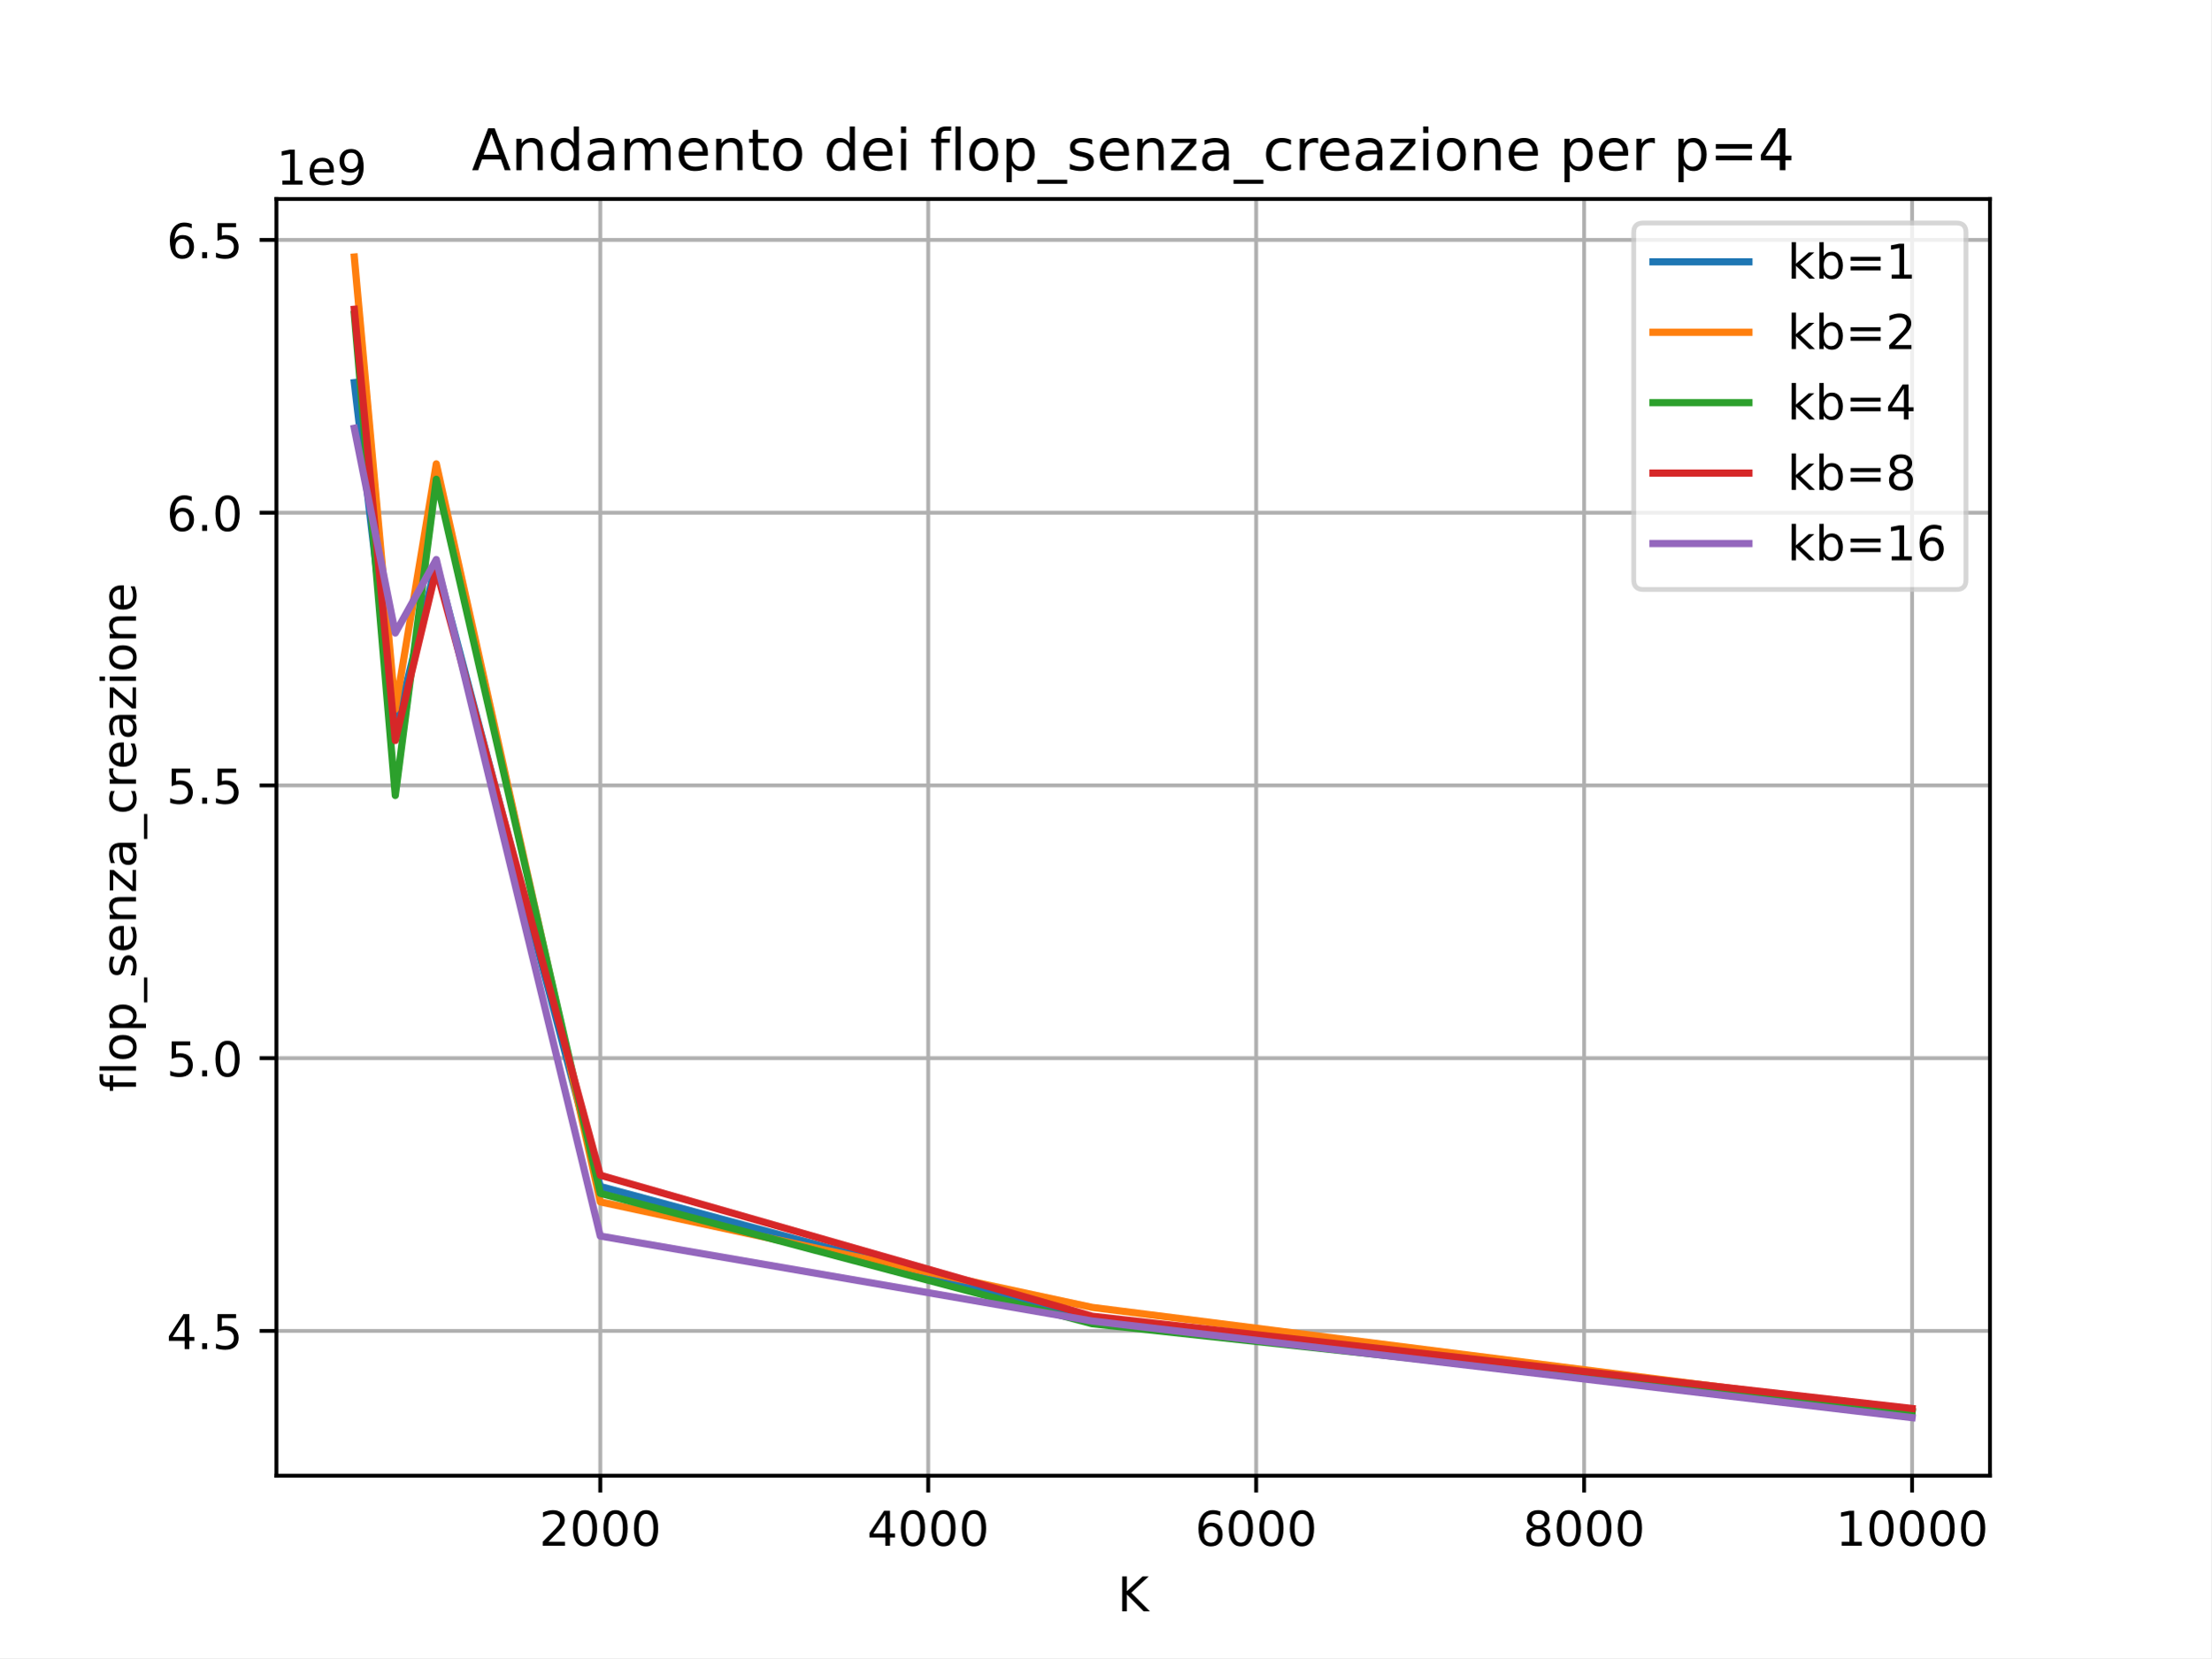
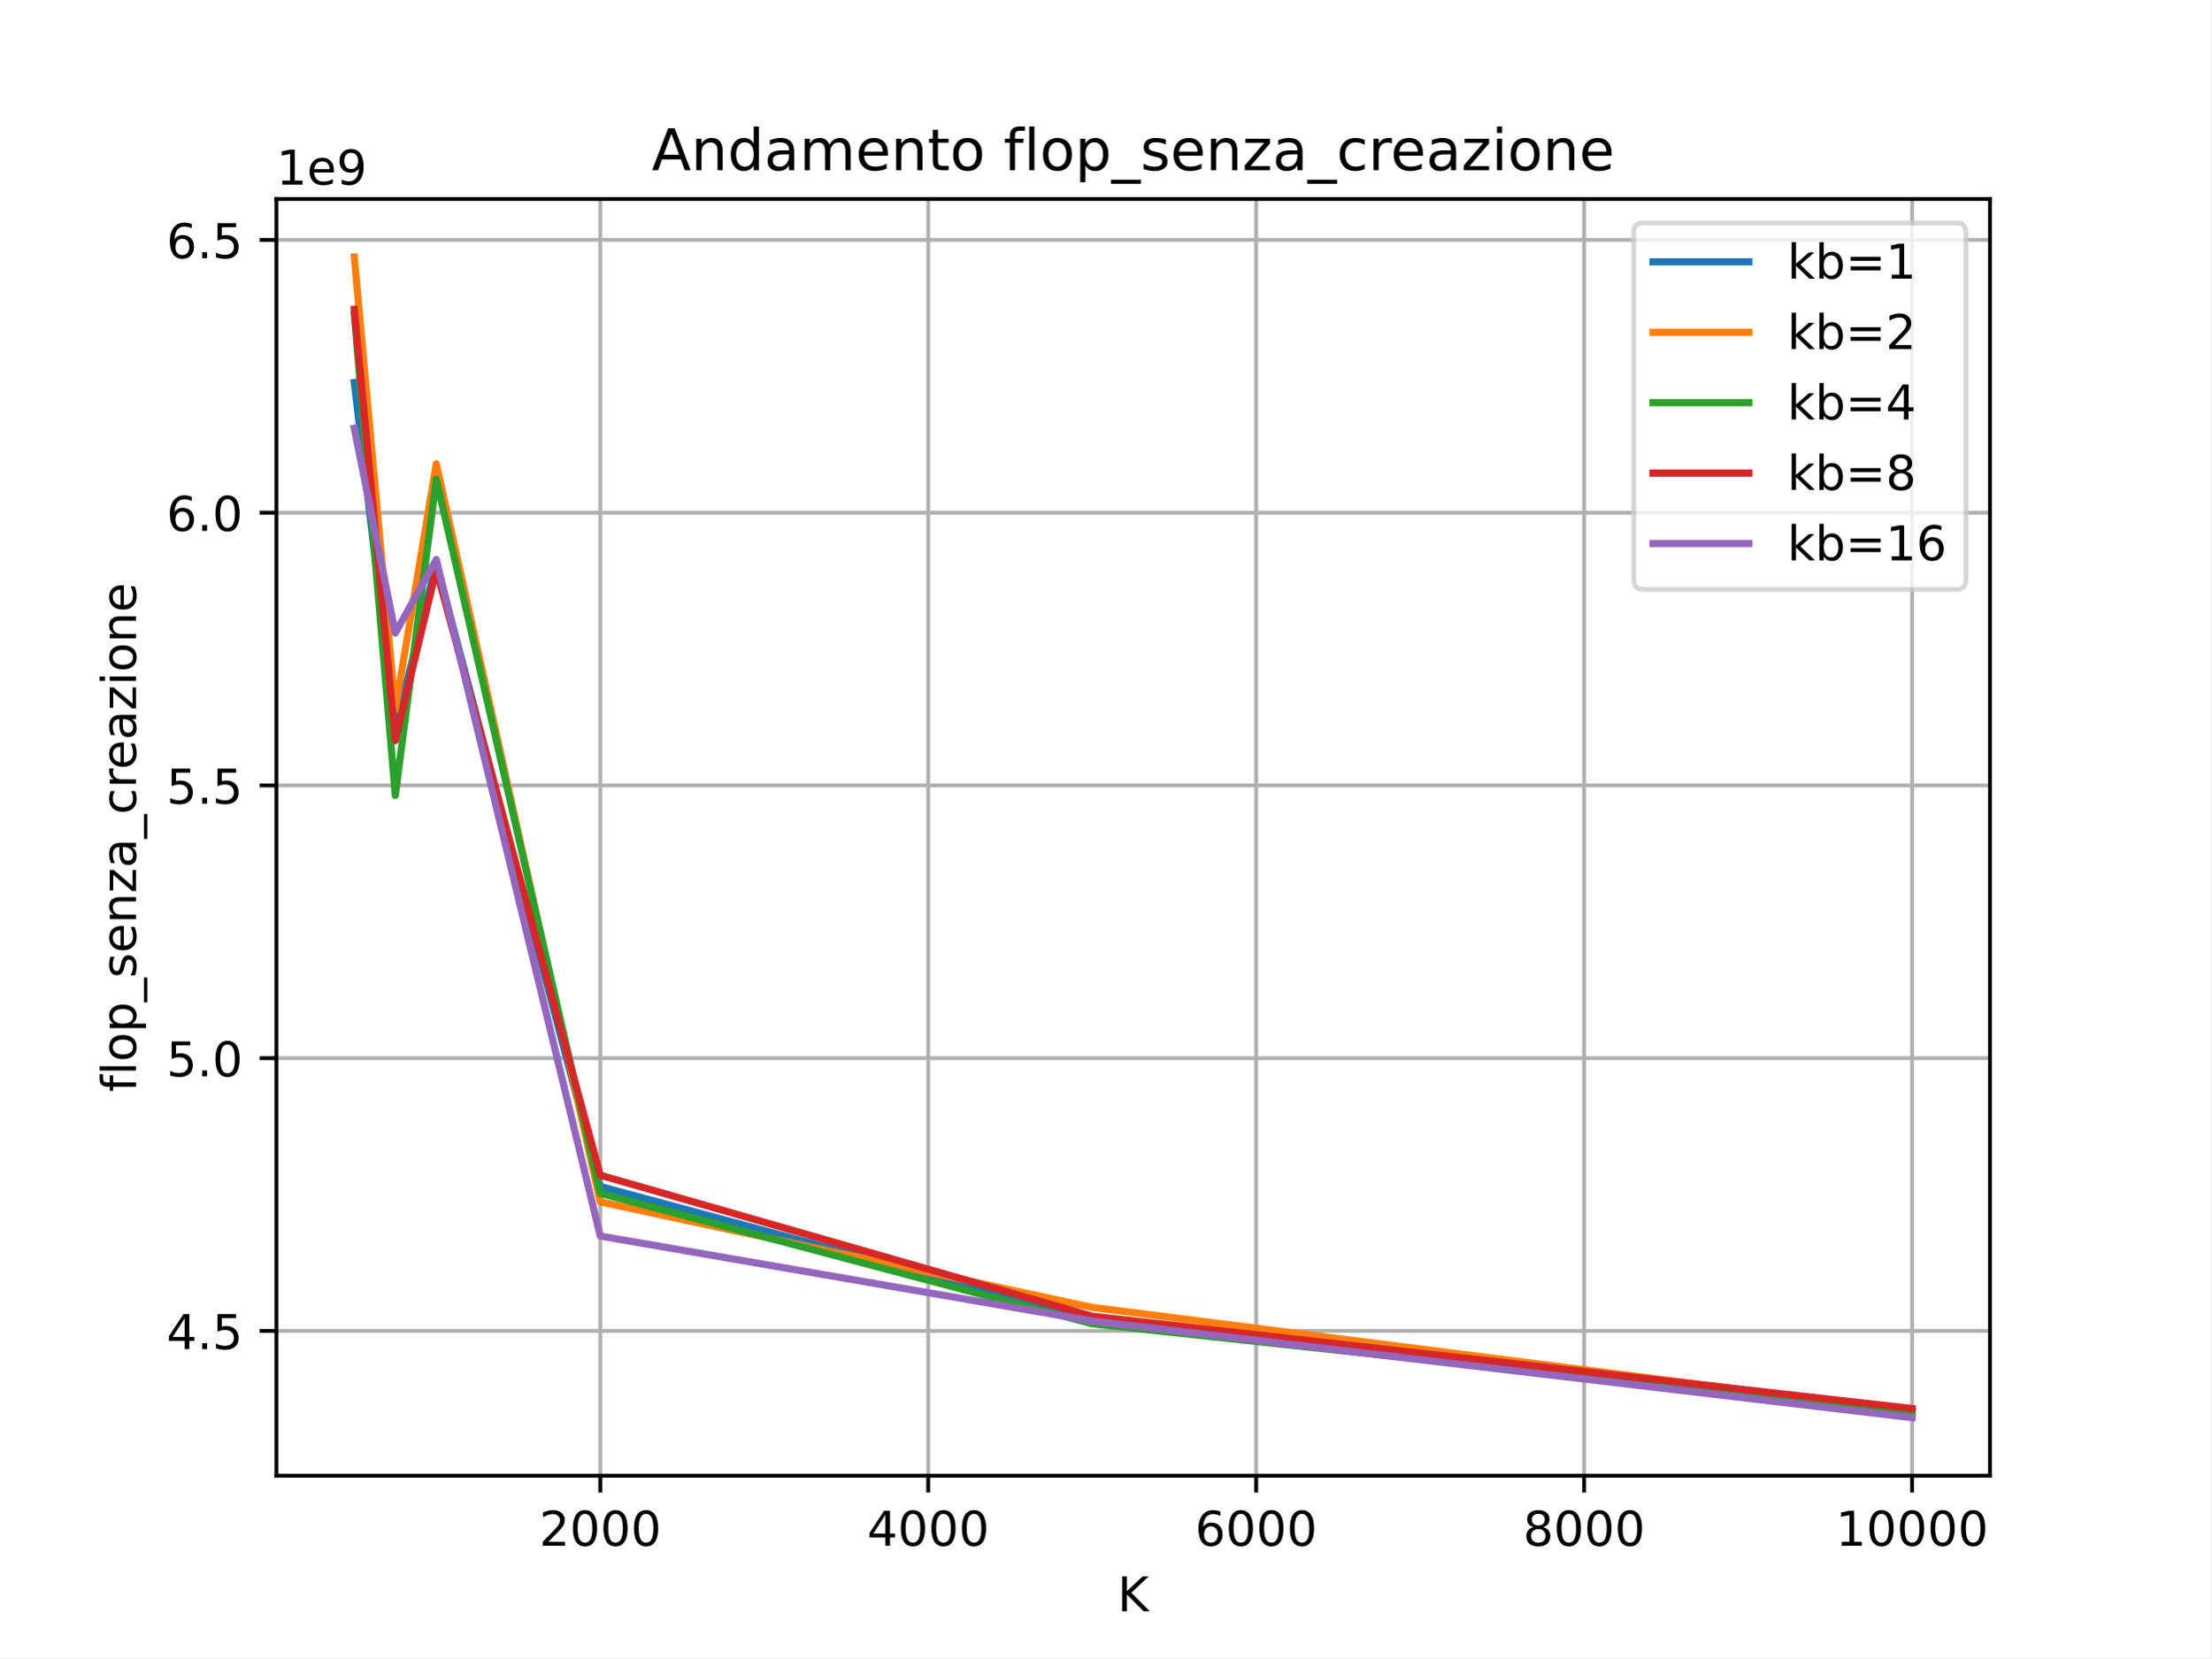
<svg xmlns="http://www.w3.org/2000/svg" xmlns:xlink="http://www.w3.org/1999/xlink" width="460.8pt" height="345.6pt" viewBox="0 0 460.8 345.6" version="1.1">
  <defs>
    <style type="text/css">*{stroke-linejoin: round; stroke-linecap: butt}</style>
  </defs>
  <g id="figure_1">
    <g id="patch_1">
      <path d="M 0 345.6  L 460.8 345.6  L 460.8 0  L 0 0  z " style="fill: #ffffff" />
    </g>
    <g id="axes_1">
      <g id="patch_2">
        <path d="M 57.6 307.584  L 414.72 307.584  L 414.72 41.472  L 57.6 41.472  z " style="fill: #ffffff" />
      </g>
      <g id="matplotlib.axis_1">
        <g id="xtick_1">
          <g id="line2d_1">
-             <path d="M 125.094 307.584  L 125.094 41.472  " clip-path="url(#p1a2423711f)" style="fill: none; stroke: #b0b0b0; stroke-width: 0.8; stroke-linecap: square" />
+             <path d="M 125.094 307.584  L 125.094 41.472  " clip-path="url(#pda497aecae)" style="fill: none; stroke: #b0b0b0; stroke-width: 0.8; stroke-linecap: square" />
          </g>
          <g id="line2d_2">
            <defs>
-               <path id="mfb0d818ae1" d="M 0 0  L 0 3.5  " style="stroke: #000000; stroke-width: 0.8" />
-             </defs>
-             <g>
-               <use xlink:href="#mfb0d818ae1" x="125.094" y="307.584" style="stroke: #000000; stroke-width: 0.8" />
+               <path id="mdc5e387ee4" d="M 0 0  L 0 3.5  " style="stroke: #000000; stroke-width: 0.8" />
+             </defs>
+             <g>
+               <use xlink:href="#mdc5e387ee4" x="125.094" y="307.584" style="stroke: #000000; stroke-width: 0.8" />
            </g>
          </g>
          <g id="text_1">
            <g transform="translate(112.369 322.1824) scale(0.1 -0.1)">
              <defs>
                <path id="DejaVuSans-32" d="M 1228 531  L 3431 531  L 3431 0  L 469 0  L 469 531  Q 828 903 1448 1529  Q 2069 2156 2228 2338  Q 2531 2678 2651 2914  Q 2772 3150 2772 3378  Q 2772 3750 2511 3984  Q 2250 4219 1831 4219  Q 1534 4219 1204 4116  Q 875 4013 500 3803  L 500 4441  Q 881 4594 1212 4672  Q 1544 4750 1819 4750  Q 2544 4750 2975 4387  Q 3406 4025 3406 3419  Q 3406 3131 3298 2873  Q 3191 2616 2906 2266  Q 2828 2175 2409 1742  Q 1991 1309 1228 531  z " transform="scale(0.015625)" />
                <path id="DejaVuSans-30" d="M 2034 4250  Q 1547 4250 1301 3770  Q 1056 3291 1056 2328  Q 1056 1369 1301 889  Q 1547 409 2034 409  Q 2525 409 2770 889  Q 3016 1369 3016 2328  Q 3016 3291 2770 3770  Q 2525 4250 2034 4250  z M 2034 4750  Q 2819 4750 3233 4129  Q 3647 3509 3647 2328  Q 3647 1150 3233 529  Q 2819 -91 2034 -91  Q 1250 -91 836 529  Q 422 1150 422 2328  Q 422 3509 836 4129  Q 1250 4750 2034 4750  z " transform="scale(0.015625)" />
              </defs>
              <use xlink:href="#DejaVuSans-32" />
              <use xlink:href="#DejaVuSans-30" x="63.623" />
              <use xlink:href="#DejaVuSans-30" x="127.246" />
              <use xlink:href="#DejaVuSans-30" x="190.869" />
            </g>
          </g>
        </g>
        <g id="xtick_2">
          <g id="line2d_3">
-             <path d="M 193.442 307.584  L 193.442 41.472  " clip-path="url(#p1a2423711f)" style="fill: none; stroke: #b0b0b0; stroke-width: 0.8; stroke-linecap: square" />
+             <path d="M 193.442 307.584  L 193.442 41.472  " clip-path="url(#pda497aecae)" style="fill: none; stroke: #b0b0b0; stroke-width: 0.8; stroke-linecap: square" />
          </g>
          <g id="line2d_4">
            <g>
-               <use xlink:href="#mfb0d818ae1" x="193.442" y="307.584" style="stroke: #000000; stroke-width: 0.8" />
+               <use xlink:href="#mdc5e387ee4" x="193.442" y="307.584" style="stroke: #000000; stroke-width: 0.8" />
            </g>
          </g>
          <g id="text_2">
            <g transform="translate(180.7173 322.1824) scale(0.1 -0.1)">
              <defs>
                <path id="DejaVuSans-34" d="M 2419 4116  L 825 1625  L 2419 1625  L 2419 4116  z M 2253 4666  L 3047 4666  L 3047 1625  L 3713 1625  L 3713 1100  L 3047 1100  L 3047 0  L 2419 0  L 2419 1100  L 313 1100  L 313 1709  L 2253 4666  z " transform="scale(0.015625)" />
              </defs>
              <use xlink:href="#DejaVuSans-34" />
              <use xlink:href="#DejaVuSans-30" x="63.623" />
              <use xlink:href="#DejaVuSans-30" x="127.246" />
              <use xlink:href="#DejaVuSans-30" x="190.869" />
            </g>
          </g>
        </g>
        <g id="xtick_3">
          <g id="line2d_5">
-             <path d="M 261.791 307.584  L 261.791 41.472  " clip-path="url(#p1a2423711f)" style="fill: none; stroke: #b0b0b0; stroke-width: 0.8; stroke-linecap: square" />
+             <path d="M 261.791 307.584  L 261.791 41.472  " clip-path="url(#pda497aecae)" style="fill: none; stroke: #b0b0b0; stroke-width: 0.8; stroke-linecap: square" />
          </g>
          <g id="line2d_6">
            <g>
-               <use xlink:href="#mfb0d818ae1" x="261.791" y="307.584" style="stroke: #000000; stroke-width: 0.8" />
+               <use xlink:href="#mdc5e387ee4" x="261.791" y="307.584" style="stroke: #000000; stroke-width: 0.8" />
            </g>
          </g>
          <g id="text_3">
            <g transform="translate(249.0656 322.1824) scale(0.1 -0.1)">
              <defs>
                <path id="DejaVuSans-36" d="M 2113 2584  Q 1688 2584 1439 2293  Q 1191 2003 1191 1497  Q 1191 994 1439 701  Q 1688 409 2113 409  Q 2538 409 2786 701  Q 3034 994 3034 1497  Q 3034 2003 2786 2293  Q 2538 2584 2113 2584  z M 3366 4563  L 3366 3988  Q 3128 4100 2886 4159  Q 2644 4219 2406 4219  Q 1781 4219 1451 3797  Q 1122 3375 1075 2522  Q 1259 2794 1537 2939  Q 1816 3084 2150 3084  Q 2853 3084 3261 2657  Q 3669 2231 3669 1497  Q 3669 778 3244 343  Q 2819 -91 2113 -91  Q 1303 -91 875 529  Q 447 1150 447 2328  Q 447 3434 972 4092  Q 1497 4750 2381 4750  Q 2619 4750 2861 4703  Q 3103 4656 3366 4563  z " transform="scale(0.015625)" />
              </defs>
              <use xlink:href="#DejaVuSans-36" />
              <use xlink:href="#DejaVuSans-30" x="63.623" />
              <use xlink:href="#DejaVuSans-30" x="127.246" />
              <use xlink:href="#DejaVuSans-30" x="190.869" />
            </g>
          </g>
        </g>
        <g id="xtick_4">
          <g id="line2d_7">
-             <path d="M 330.139 307.584  L 330.139 41.472  " clip-path="url(#p1a2423711f)" style="fill: none; stroke: #b0b0b0; stroke-width: 0.8; stroke-linecap: square" />
+             <path d="M 330.139 307.584  L 330.139 41.472  " clip-path="url(#pda497aecae)" style="fill: none; stroke: #b0b0b0; stroke-width: 0.8; stroke-linecap: square" />
          </g>
          <g id="line2d_8">
            <g>
-               <use xlink:href="#mfb0d818ae1" x="330.139" y="307.584" style="stroke: #000000; stroke-width: 0.8" />
+               <use xlink:href="#mdc5e387ee4" x="330.139" y="307.584" style="stroke: #000000; stroke-width: 0.8" />
            </g>
          </g>
          <g id="text_4">
            <g transform="translate(317.4139 322.1824) scale(0.1 -0.1)">
              <defs>
                <path id="DejaVuSans-38" d="M 2034 2216  Q 1584 2216 1326 1975  Q 1069 1734 1069 1313  Q 1069 891 1326 650  Q 1584 409 2034 409  Q 2484 409 2743 651  Q 3003 894 3003 1313  Q 3003 1734 2745 1975  Q 2488 2216 2034 2216  z M 1403 2484  Q 997 2584 770 2862  Q 544 3141 544 3541  Q 544 4100 942 4425  Q 1341 4750 2034 4750  Q 2731 4750 3128 4425  Q 3525 4100 3525 3541  Q 3525 3141 3298 2862  Q 3072 2584 2669 2484  Q 3125 2378 3379 2068  Q 3634 1759 3634 1313  Q 3634 634 3220 271  Q 2806 -91 2034 -91  Q 1263 -91 848 271  Q 434 634 434 1313  Q 434 1759 690 2068  Q 947 2378 1403 2484  z M 1172 3481  Q 1172 3119 1398 2916  Q 1625 2713 2034 2713  Q 2441 2713 2670 2916  Q 2900 3119 2900 3481  Q 2900 3844 2670 4047  Q 2441 4250 2034 4250  Q 1625 4250 1398 4047  Q 1172 3844 1172 3481  z " transform="scale(0.015625)" />
              </defs>
              <use xlink:href="#DejaVuSans-38" />
              <use xlink:href="#DejaVuSans-30" x="63.623" />
              <use xlink:href="#DejaVuSans-30" x="127.246" />
              <use xlink:href="#DejaVuSans-30" x="190.869" />
            </g>
          </g>
        </g>
        <g id="xtick_5">
          <g id="line2d_9">
-             <path d="M 398.487 307.584  L 398.487 41.472  " clip-path="url(#p1a2423711f)" style="fill: none; stroke: #b0b0b0; stroke-width: 0.8; stroke-linecap: square" />
+             <path d="M 398.487 307.584  L 398.487 41.472  " clip-path="url(#pda497aecae)" style="fill: none; stroke: #b0b0b0; stroke-width: 0.8; stroke-linecap: square" />
          </g>
          <g id="line2d_10">
            <g>
-               <use xlink:href="#mfb0d818ae1" x="398.487" y="307.584" style="stroke: #000000; stroke-width: 0.8" />
+               <use xlink:href="#mdc5e387ee4" x="398.487" y="307.584" style="stroke: #000000; stroke-width: 0.8" />
            </g>
          </g>
          <g id="text_5">
            <g transform="translate(382.581 322.1824) scale(0.1 -0.1)">
              <defs>
                <path id="DejaVuSans-31" d="M 794 531  L 1825 531  L 1825 4091  L 703 3866  L 703 4441  L 1819 4666  L 2450 4666  L 2450 531  L 3481 531  L 3481 0  L 794 0  L 794 531  z " transform="scale(0.015625)" />
              </defs>
              <use xlink:href="#DejaVuSans-31" />
              <use xlink:href="#DejaVuSans-30" x="63.623" />
              <use xlink:href="#DejaVuSans-30" x="127.246" />
              <use xlink:href="#DejaVuSans-30" x="190.869" />
              <use xlink:href="#DejaVuSans-30" x="254.492" />
            </g>
          </g>
        </g>
        <g id="text_6">
          <g transform="translate(232.8811 335.8606) scale(0.1 -0.1)">
            <defs>
              <path id="DejaVuSans-4b" d="M 628 4666  L 1259 4666  L 1259 2694  L 3353 4666  L 4166 4666  L 1850 2491  L 4331 0  L 3500 0  L 1259 2247  L 1259 0  L 628 0  L 628 4666  z " transform="scale(0.015625)" />
            </defs>
            <use xlink:href="#DejaVuSans-4b" />
          </g>
        </g>
      </g>
      <g id="matplotlib.axis_2">
        <g id="ytick_1">
          <g id="line2d_11">
-             <path d="M 57.6 277.404  L 414.72 277.404  " clip-path="url(#p1a2423711f)" style="fill: none; stroke: #b0b0b0; stroke-width: 0.8; stroke-linecap: square" />
+             <path d="M 57.6 277.404  L 414.72 277.404  " clip-path="url(#pda497aecae)" style="fill: none; stroke: #b0b0b0; stroke-width: 0.8; stroke-linecap: square" />
          </g>
          <g id="line2d_12">
            <defs>
-               <path id="md69e9b5800" d="M 0 0  L -3.5 0  " style="stroke: #000000; stroke-width: 0.8" />
-             </defs>
-             <g>
-               <use xlink:href="#md69e9b5800" x="57.6" y="277.404" style="stroke: #000000; stroke-width: 0.8" />
+               <path id="m63302c82a0" d="M 0 0  L -3.5 0  " style="stroke: #000000; stroke-width: 0.8" />
+             </defs>
+             <g>
+               <use xlink:href="#m63302c82a0" x="57.6" y="277.404" style="stroke: #000000; stroke-width: 0.8" />
            </g>
          </g>
          <g id="text_7">
            <g transform="translate(34.69687 281.2031) scale(0.1 -0.1)">
              <defs>
                <path id="DejaVuSans-2e" d="M 684 794  L 1344 794  L 1344 0  L 684 0  L 684 794  z " transform="scale(0.015625)" />
                <path id="DejaVuSans-35" d="M 691 4666  L 3169 4666  L 3169 4134  L 1269 4134  L 1269 2991  Q 1406 3038 1543 3061  Q 1681 3084 1819 3084  Q 2600 3084 3056 2656  Q 3513 2228 3513 1497  Q 3513 744 3044 326  Q 2575 -91 1722 -91  Q 1428 -91 1123 -41  Q 819 9 494 109  L 494 744  Q 775 591 1075 516  Q 1375 441 1709 441  Q 2250 441 2565 725  Q 2881 1009 2881 1497  Q 2881 1984 2565 2268  Q 2250 2553 1709 2553  Q 1456 2553 1204 2497  Q 953 2441 691 2322  L 691 4666  z " transform="scale(0.015625)" />
              </defs>
              <use xlink:href="#DejaVuSans-34" />
              <use xlink:href="#DejaVuSans-2e" x="63.623" />
              <use xlink:href="#DejaVuSans-35" x="95.41" />
            </g>
          </g>
        </g>
        <g id="ytick_2">
          <g id="line2d_13">
-             <path d="M 57.6 220.554  L 414.72 220.554  " clip-path="url(#p1a2423711f)" style="fill: none; stroke: #b0b0b0; stroke-width: 0.8; stroke-linecap: square" />
+             <path d="M 57.6 220.554  L 414.72 220.554  " clip-path="url(#pda497aecae)" style="fill: none; stroke: #b0b0b0; stroke-width: 0.8; stroke-linecap: square" />
          </g>
          <g id="line2d_14">
            <g>
-               <use xlink:href="#md69e9b5800" x="57.6" y="220.554" style="stroke: #000000; stroke-width: 0.8" />
+               <use xlink:href="#m63302c82a0" x="57.6" y="220.554" style="stroke: #000000; stroke-width: 0.8" />
            </g>
          </g>
          <g id="text_8">
            <g transform="translate(34.69687 224.3537) scale(0.1 -0.1)">
              <use xlink:href="#DejaVuSans-35" />
              <use xlink:href="#DejaVuSans-2e" x="63.623" />
              <use xlink:href="#DejaVuSans-30" x="95.41" />
            </g>
          </g>
        </g>
        <g id="ytick_3">
          <g id="line2d_15">
-             <path d="M 57.6 163.705  L 414.72 163.705  " clip-path="url(#p1a2423711f)" style="fill: none; stroke: #b0b0b0; stroke-width: 0.8; stroke-linecap: square" />
+             <path d="M 57.6 163.705  L 414.72 163.705  " clip-path="url(#pda497aecae)" style="fill: none; stroke: #b0b0b0; stroke-width: 0.8; stroke-linecap: square" />
          </g>
          <g id="line2d_16">
            <g>
-               <use xlink:href="#md69e9b5800" x="57.6" y="163.705" style="stroke: #000000; stroke-width: 0.8" />
+               <use xlink:href="#m63302c82a0" x="57.6" y="163.705" style="stroke: #000000; stroke-width: 0.8" />
            </g>
          </g>
          <g id="text_9">
            <g transform="translate(34.69687 167.5043) scale(0.1 -0.1)">
              <use xlink:href="#DejaVuSans-35" />
              <use xlink:href="#DejaVuSans-2e" x="63.623" />
              <use xlink:href="#DejaVuSans-35" x="95.41" />
            </g>
          </g>
        </g>
        <g id="ytick_4">
          <g id="line2d_17">
-             <path d="M 57.6 106.856  L 414.72 106.856  " clip-path="url(#p1a2423711f)" style="fill: none; stroke: #b0b0b0; stroke-width: 0.8; stroke-linecap: square" />
+             <path d="M 57.6 106.856  L 414.72 106.856  " clip-path="url(#pda497aecae)" style="fill: none; stroke: #b0b0b0; stroke-width: 0.8; stroke-linecap: square" />
          </g>
          <g id="line2d_18">
            <g>
-               <use xlink:href="#md69e9b5800" x="57.6" y="106.856" style="stroke: #000000; stroke-width: 0.8" />
+               <use xlink:href="#m63302c82a0" x="57.6" y="106.856" style="stroke: #000000; stroke-width: 0.8" />
            </g>
          </g>
          <g id="text_10">
            <g transform="translate(34.69687 110.6548) scale(0.1 -0.1)">
              <use xlink:href="#DejaVuSans-36" />
              <use xlink:href="#DejaVuSans-2e" x="63.623" />
              <use xlink:href="#DejaVuSans-30" x="95.41" />
            </g>
          </g>
        </g>
        <g id="ytick_5">
          <g id="line2d_19">
-             <path d="M 57.6 50.006  L 414.72 50.006  " clip-path="url(#p1a2423711f)" style="fill: none; stroke: #b0b0b0; stroke-width: 0.8; stroke-linecap: square" />
+             <path d="M 57.6 50.006  L 414.72 50.006  " clip-path="url(#pda497aecae)" style="fill: none; stroke: #b0b0b0; stroke-width: 0.8; stroke-linecap: square" />
          </g>
          <g id="line2d_20">
            <g>
-               <use xlink:href="#md69e9b5800" x="57.6" y="50.006" style="stroke: #000000; stroke-width: 0.8" />
+               <use xlink:href="#m63302c82a0" x="57.6" y="50.006" style="stroke: #000000; stroke-width: 0.8" />
            </g>
          </g>
          <g id="text_11">
            <g transform="translate(34.69687 53.80543) scale(0.1 -0.1)">
              <use xlink:href="#DejaVuSans-36" />
              <use xlink:href="#DejaVuSans-2e" x="63.623" />
              <use xlink:href="#DejaVuSans-35" x="95.41" />
            </g>
          </g>
        </g>
        <g id="text_12">
          <g transform="translate(28.33906 227.5999) rotate(-90) scale(0.1 -0.1)">
            <defs>
              <path id="DejaVuSans-66" d="M 2375 4863  L 2375 4384  L 1825 4384  Q 1516 4384 1395 4259  Q 1275 4134 1275 3809  L 1275 3500  L 2222 3500  L 2222 3053  L 1275 3053  L 1275 0  L 697 0  L 697 3053  L 147 3053  L 147 3500  L 697 3500  L 697 3744  Q 697 4328 969 4595  Q 1241 4863 1831 4863  L 2375 4863  z " transform="scale(0.015625)" />
              <path id="DejaVuSans-6c" d="M 603 4863  L 1178 4863  L 1178 0  L 603 0  L 603 4863  z " transform="scale(0.015625)" />
              <path id="DejaVuSans-6f" d="M 1959 3097  Q 1497 3097 1228 2736  Q 959 2375 959 1747  Q 959 1119 1226 758  Q 1494 397 1959 397  Q 2419 397 2687 759  Q 2956 1122 2956 1747  Q 2956 2369 2687 2733  Q 2419 3097 1959 3097  z M 1959 3584  Q 2709 3584 3137 3096  Q 3566 2609 3566 1747  Q 3566 888 3137 398  Q 2709 -91 1959 -91  Q 1206 -91 779 398  Q 353 888 353 1747  Q 353 2609 779 3096  Q 1206 3584 1959 3584  z " transform="scale(0.015625)" />
              <path id="DejaVuSans-70" d="M 1159 525  L 1159 -1331  L 581 -1331  L 581 3500  L 1159 3500  L 1159 2969  Q 1341 3281 1617 3432  Q 1894 3584 2278 3584  Q 2916 3584 3314 3078  Q 3713 2572 3713 1747  Q 3713 922 3314 415  Q 2916 -91 2278 -91  Q 1894 -91 1617 61  Q 1341 213 1159 525  z M 3116 1747  Q 3116 2381 2855 2742  Q 2594 3103 2138 3103  Q 1681 3103 1420 2742  Q 1159 2381 1159 1747  Q 1159 1113 1420 752  Q 1681 391 2138 391  Q 2594 391 2855 752  Q 3116 1113 3116 1747  z " transform="scale(0.015625)" />
              <path id="DejaVuSans-5f" d="M 3263 -1063  L 3263 -1509  L -63 -1509  L -63 -1063  L 3263 -1063  z " transform="scale(0.015625)" />
              <path id="DejaVuSans-73" d="M 2834 3397  L 2834 2853  Q 2591 2978 2328 3040  Q 2066 3103 1784 3103  Q 1356 3103 1142 2972  Q 928 2841 928 2578  Q 928 2378 1081 2264  Q 1234 2150 1697 2047  L 1894 2003  Q 2506 1872 2764 1633  Q 3022 1394 3022 966  Q 3022 478 2636 193  Q 2250 -91 1575 -91  Q 1294 -91 989 -36  Q 684 19 347 128  L 347 722  Q 666 556 975 473  Q 1284 391 1588 391  Q 1994 391 2212 530  Q 2431 669 2431 922  Q 2431 1156 2273 1281  Q 2116 1406 1581 1522  L 1381 1569  Q 847 1681 609 1914  Q 372 2147 372 2553  Q 372 3047 722 3315  Q 1072 3584 1716 3584  Q 2034 3584 2315 3537  Q 2597 3491 2834 3397  z " transform="scale(0.015625)" />
              <path id="DejaVuSans-65" d="M 3597 1894  L 3597 1613  L 953 1613  Q 991 1019 1311 708  Q 1631 397 2203 397  Q 2534 397 2845 478  Q 3156 559 3463 722  L 3463 178  Q 3153 47 2828 -22  Q 2503 -91 2169 -91  Q 1331 -91 842 396  Q 353 884 353 1716  Q 353 2575 817 3079  Q 1281 3584 2069 3584  Q 2775 3584 3186 3129  Q 3597 2675 3597 1894  z M 3022 2063  Q 3016 2534 2758 2815  Q 2500 3097 2075 3097  Q 1594 3097 1305 2825  Q 1016 2553 972 2059  L 3022 2063  z " transform="scale(0.015625)" />
              <path id="DejaVuSans-6e" d="M 3513 2113  L 3513 0  L 2938 0  L 2938 2094  Q 2938 2591 2744 2837  Q 2550 3084 2163 3084  Q 1697 3084 1428 2787  Q 1159 2491 1159 1978  L 1159 0  L 581 0  L 581 3500  L 1159 3500  L 1159 2956  Q 1366 3272 1645 3428  Q 1925 3584 2291 3584  Q 2894 3584 3203 3211  Q 3513 2838 3513 2113  z " transform="scale(0.015625)" />
              <path id="DejaVuSans-7a" d="M 353 3500  L 3084 3500  L 3084 2975  L 922 459  L 3084 459  L 3084 0  L 275 0  L 275 525  L 2438 3041  L 353 3041  L 353 3500  z " transform="scale(0.015625)" />
              <path id="DejaVuSans-61" d="M 2194 1759  Q 1497 1759 1228 1600  Q 959 1441 959 1056  Q 959 750 1161 570  Q 1363 391 1709 391  Q 2188 391 2477 730  Q 2766 1069 2766 1631  L 2766 1759  L 2194 1759  z M 3341 1997  L 3341 0  L 2766 0  L 2766 531  Q 2569 213 2275 61  Q 1981 -91 1556 -91  Q 1019 -91 701 211  Q 384 513 384 1019  Q 384 1609 779 1909  Q 1175 2209 1959 2209  L 2766 2209  L 2766 2266  Q 2766 2663 2505 2880  Q 2244 3097 1772 3097  Q 1472 3097 1187 3025  Q 903 2953 641 2809  L 641 3341  Q 956 3463 1253 3523  Q 1550 3584 1831 3584  Q 2591 3584 2966 3190  Q 3341 2797 3341 1997  z " transform="scale(0.015625)" />
              <path id="DejaVuSans-63" d="M 3122 3366  L 3122 2828  Q 2878 2963 2633 3030  Q 2388 3097 2138 3097  Q 1578 3097 1268 2742  Q 959 2388 959 1747  Q 959 1106 1268 751  Q 1578 397 2138 397  Q 2388 397 2633 464  Q 2878 531 3122 666  L 3122 134  Q 2881 22 2623 -34  Q 2366 -91 2075 -91  Q 1284 -91 818 406  Q 353 903 353 1747  Q 353 2603 823 3093  Q 1294 3584 2113 3584  Q 2378 3584 2631 3529  Q 2884 3475 3122 3366  z " transform="scale(0.015625)" />
              <path id="DejaVuSans-72" d="M 2631 2963  Q 2534 3019 2420 3045  Q 2306 3072 2169 3072  Q 1681 3072 1420 2755  Q 1159 2438 1159 1844  L 1159 0  L 581 0  L 581 3500  L 1159 3500  L 1159 2956  Q 1341 3275 1631 3429  Q 1922 3584 2338 3584  Q 2397 3584 2469 3576  Q 2541 3569 2628 3553  L 2631 2963  z " transform="scale(0.015625)" />
              <path id="DejaVuSans-69" d="M 603 3500  L 1178 3500  L 1178 0  L 603 0  L 603 3500  z M 603 4863  L 1178 4863  L 1178 4134  L 603 4134  L 603 4863  z " transform="scale(0.015625)" />
            </defs>
            <use xlink:href="#DejaVuSans-66" />
            <use xlink:href="#DejaVuSans-6c" x="35.205" />
            <use xlink:href="#DejaVuSans-6f" x="62.988" />
            <use xlink:href="#DejaVuSans-70" x="124.17" />
            <use xlink:href="#DejaVuSans-5f" x="187.646" />
            <use xlink:href="#DejaVuSans-73" x="237.646" />
            <use xlink:href="#DejaVuSans-65" x="289.746" />
            <use xlink:href="#DejaVuSans-6e" x="351.27" />
            <use xlink:href="#DejaVuSans-7a" x="414.648" />
            <use xlink:href="#DejaVuSans-61" x="467.139" />
            <use xlink:href="#DejaVuSans-5f" x="528.418" />
            <use xlink:href="#DejaVuSans-63" x="578.418" />
            <use xlink:href="#DejaVuSans-72" x="633.398" />
            <use xlink:href="#DejaVuSans-65" x="672.262" />
            <use xlink:href="#DejaVuSans-61" x="733.785" />
            <use xlink:href="#DejaVuSans-7a" x="795.064" />
            <use xlink:href="#DejaVuSans-69" x="847.555" />
            <use xlink:href="#DejaVuSans-6f" x="875.338" />
            <use xlink:href="#DejaVuSans-6e" x="936.52" />
            <use xlink:href="#DejaVuSans-65" x="999.898" />
          </g>
        </g>
        <g id="text_13">
          <g transform="translate(57.6 38.472) scale(0.1 -0.1)">
            <defs>
              <path id="DejaVuSans-39" d="M 703 97  L 703 672  Q 941 559 1184 500  Q 1428 441 1663 441  Q 2288 441 2617 861  Q 2947 1281 2994 2138  Q 2813 1869 2534 1725  Q 2256 1581 1919 1581  Q 1219 1581 811 2004  Q 403 2428 403 3163  Q 403 3881 828 4315  Q 1253 4750 1959 4750  Q 2769 4750 3195 4129  Q 3622 3509 3622 2328  Q 3622 1225 3098 567  Q 2575 -91 1691 -91  Q 1453 -91 1209 -44  Q 966 3 703 97  z M 1959 2075  Q 2384 2075 2632 2365  Q 2881 2656 2881 3163  Q 2881 3666 2632 3958  Q 2384 4250 1959 4250  Q 1534 4250 1286 3958  Q 1038 3666 1038 3163  Q 1038 2656 1286 2365  Q 1534 2075 1959 2075  z " transform="scale(0.015625)" />
            </defs>
            <use xlink:href="#DejaVuSans-31" />
            <use xlink:href="#DejaVuSans-65" x="63.623" />
            <use xlink:href="#DejaVuSans-39" x="125.146" />
          </g>
        </g>
      </g>
      <g id="line2d_21">
-         <path d="M 73.833 79.738  L 82.376 152  L 90.92 117.392  L 125.094 247.299  L 227.616 274.878  L 398.487 294.16  " clip-path="url(#p1a2423711f)" style="fill: none; stroke: #1f77b4; stroke-width: 1.5; stroke-linecap: square" />
+         <path d="M 73.833 79.738  L 82.376 152  L 90.92 117.392  L 125.094 247.299  L 227.616 274.878  L 398.487 294.16  " clip-path="url(#pda497aecae)" style="fill: none; stroke: #1f77b4; stroke-width: 1.5; stroke-linecap: square" />
      </g>
      <g id="line2d_22">
-         <path d="M 73.833 53.568  L 82.376 147.829  L 90.92 96.682  L 125.094 250.514  L 227.616 272.509  L 398.487 294.167  " clip-path="url(#p1a2423711f)" style="fill: none; stroke: #ff7f0e; stroke-width: 1.5; stroke-linecap: square" />
+         <path d="M 73.833 53.568  L 82.376 147.829  L 90.92 96.682  L 125.094 250.514  L 227.616 272.509  L 398.487 294.167  " clip-path="url(#pda497aecae)" style="fill: none; stroke: #ff7f0e; stroke-width: 1.5; stroke-linecap: square" />
      </g>
      <g id="line2d_23">
-         <path d="M 73.833 65.486  L 82.376 165.801  L 90.92 99.89  L 125.094 248.737  L 227.616 275.916  L 398.487 294.389  " clip-path="url(#p1a2423711f)" style="fill: none; stroke: #2ca02c; stroke-width: 1.5; stroke-linecap: square" />
+         <path d="M 73.833 65.486  L 82.376 165.801  L 90.92 99.89  L 125.094 248.737  L 227.616 275.916  L 398.487 294.389  " clip-path="url(#pda497aecae)" style="fill: none; stroke: #2ca02c; stroke-width: 1.5; stroke-linecap: square" />
      </g>
      <g id="line2d_24">
-         <path d="M 73.833 64.457  L 82.376 154.348  L 90.92 118.68  L 125.094 244.953  L 227.616 274.345  L 398.487 293.58  " clip-path="url(#p1a2423711f)" style="fill: none; stroke: #d62728; stroke-width: 1.5; stroke-linecap: square" />
+         <path d="M 73.833 64.457  L 82.376 154.348  L 90.92 118.68  L 125.094 244.953  L 227.616 274.345  L 398.487 293.58  " clip-path="url(#pda497aecae)" style="fill: none; stroke: #d62728; stroke-width: 1.5; stroke-linecap: square" />
      </g>
      <g id="line2d_25">
-         <path d="M 73.833 89.246  L 82.376 131.944  L 90.92 116.616  L 125.094 257.634  L 227.616 275.346  L 398.487 295.488  " clip-path="url(#p1a2423711f)" style="fill: none; stroke: #9467bd; stroke-width: 1.5; stroke-linecap: square" />
+         <path d="M 73.833 89.246  L 82.376 131.944  L 90.92 116.616  L 125.094 257.634  L 227.616 275.346  L 398.487 295.488  " clip-path="url(#pda497aecae)" style="fill: none; stroke: #9467bd; stroke-width: 1.5; stroke-linecap: square" />
      </g>
      <g id="patch_3">
        <path d="M 57.6 307.584  L 57.6 41.472  " style="fill: none; stroke: #000000; stroke-width: 0.8; stroke-linejoin: miter; stroke-linecap: square" />
      </g>
      <g id="patch_4">
        <path d="M 414.72 307.584  L 414.72 41.472  " style="fill: none; stroke: #000000; stroke-width: 0.8; stroke-linejoin: miter; stroke-linecap: square" />
      </g>
      <g id="patch_5">
        <path d="M 57.6 307.584  L 414.72 307.584  " style="fill: none; stroke: #000000; stroke-width: 0.8; stroke-linejoin: miter; stroke-linecap: square" />
      </g>
      <g id="patch_6">
        <path d="M 57.6 41.472  L 414.72 41.472  " style="fill: none; stroke: #000000; stroke-width: 0.8; stroke-linejoin: miter; stroke-linecap: square" />
      </g>
      <g id="text_14">
-         <g transform="translate(98.30156 35.472) scale(0.12 -0.12)">
+         <g transform="translate(135.8119 35.472) scale(0.12 -0.12)">
          <defs>
            <path id="DejaVuSans-41" d="M 2188 4044  L 1331 1722  L 3047 1722  L 2188 4044  z M 1831 4666  L 2547 4666  L 4325 0  L 3669 0  L 3244 1197  L 1141 1197  L 716 0  L 50 0  L 1831 4666  z " transform="scale(0.015625)" />
            <path id="DejaVuSans-64" d="M 2906 2969  L 2906 4863  L 3481 4863  L 3481 0  L 2906 0  L 2906 525  Q 2725 213 2448 61  Q 2172 -91 1784 -91  Q 1150 -91 751 415  Q 353 922 353 1747  Q 353 2572 751 3078  Q 1150 3584 1784 3584  Q 2172 3584 2448 3432  Q 2725 3281 2906 2969  z M 947 1747  Q 947 1113 1208 752  Q 1469 391 1925 391  Q 2381 391 2643 752  Q 2906 1113 2906 1747  Q 2906 2381 2643 2742  Q 2381 3103 1925 3103  Q 1469 3103 1208 2742  Q 947 2381 947 1747  z " transform="scale(0.015625)" />
            <path id="DejaVuSans-6d" d="M 3328 2828  Q 3544 3216 3844 3400  Q 4144 3584 4550 3584  Q 5097 3584 5394 3201  Q 5691 2819 5691 2113  L 5691 0  L 5113 0  L 5113 2094  Q 5113 2597 4934 2840  Q 4756 3084 4391 3084  Q 3944 3084 3684 2787  Q 3425 2491 3425 1978  L 3425 0  L 2847 0  L 2847 2094  Q 2847 2600 2669 2842  Q 2491 3084 2119 3084  Q 1678 3084 1418 2786  Q 1159 2488 1159 1978  L 1159 0  L 581 0  L 581 3500  L 1159 3500  L 1159 2956  Q 1356 3278 1631 3431  Q 1906 3584 2284 3584  Q 2666 3584 2933 3390  Q 3200 3197 3328 2828  z " transform="scale(0.015625)" />
            <path id="DejaVuSans-74" d="M 1172 4494  L 1172 3500  L 2356 3500  L 2356 3053  L 1172 3053  L 1172 1153  Q 1172 725 1289 603  Q 1406 481 1766 481  L 2356 481  L 2356 0  L 1766 0  Q 1100 0 847 248  Q 594 497 594 1153  L 594 3053  L 172 3053  L 172 3500  L 594 3500  L 594 4494  L 1172 4494  z " transform="scale(0.015625)" />
            <path id="DejaVuSans-20" transform="scale(0.015625)" />
-             <path id="DejaVuSans-3d" d="M 678 2906  L 4684 2906  L 4684 2381  L 678 2381  L 678 2906  z M 678 1631  L 4684 1631  L 4684 1100  L 678 1100  L 678 1631  z " transform="scale(0.015625)" />
          </defs>
          <use xlink:href="#DejaVuSans-41" />
          <use xlink:href="#DejaVuSans-6e" x="68.408" />
          <use xlink:href="#DejaVuSans-64" x="131.787" />
          <use xlink:href="#DejaVuSans-61" x="195.264" />
          <use xlink:href="#DejaVuSans-6d" x="256.543" />
          <use xlink:href="#DejaVuSans-65" x="353.955" />
          <use xlink:href="#DejaVuSans-6e" x="415.479" />
          <use xlink:href="#DejaVuSans-74" x="478.857" />
          <use xlink:href="#DejaVuSans-6f" x="518.066" />
          <use xlink:href="#DejaVuSans-20" x="579.248" />
-           <use xlink:href="#DejaVuSans-64" x="611.035" />
-           <use xlink:href="#DejaVuSans-65" x="674.512" />
-           <use xlink:href="#DejaVuSans-69" x="736.035" />
-           <use xlink:href="#DejaVuSans-20" x="763.818" />
-           <use xlink:href="#DejaVuSans-66" x="795.605" />
-           <use xlink:href="#DejaVuSans-6c" x="830.811" />
-           <use xlink:href="#DejaVuSans-6f" x="858.594" />
-           <use xlink:href="#DejaVuSans-70" x="919.775" />
-           <use xlink:href="#DejaVuSans-5f" x="983.252" />
-           <use xlink:href="#DejaVuSans-73" x="1033.252" />
-           <use xlink:href="#DejaVuSans-65" x="1085.352" />
-           <use xlink:href="#DejaVuSans-6e" x="1146.875" />
-           <use xlink:href="#DejaVuSans-7a" x="1210.254" />
-           <use xlink:href="#DejaVuSans-61" x="1262.744" />
-           <use xlink:href="#DejaVuSans-5f" x="1324.023" />
-           <use xlink:href="#DejaVuSans-63" x="1374.023" />
-           <use xlink:href="#DejaVuSans-72" x="1429.004" />
-           <use xlink:href="#DejaVuSans-65" x="1467.867" />
-           <use xlink:href="#DejaVuSans-61" x="1529.391" />
-           <use xlink:href="#DejaVuSans-7a" x="1590.67" />
-           <use xlink:href="#DejaVuSans-69" x="1643.16" />
-           <use xlink:href="#DejaVuSans-6f" x="1670.943" />
-           <use xlink:href="#DejaVuSans-6e" x="1732.125" />
-           <use xlink:href="#DejaVuSans-65" x="1795.504" />
-           <use xlink:href="#DejaVuSans-20" x="1857.027" />
-           <use xlink:href="#DejaVuSans-70" x="1888.814" />
-           <use xlink:href="#DejaVuSans-65" x="1952.291" />
-           <use xlink:href="#DejaVuSans-72" x="2013.814" />
-           <use xlink:href="#DejaVuSans-20" x="2054.928" />
-           <use xlink:href="#DejaVuSans-70" x="2086.715" />
-           <use xlink:href="#DejaVuSans-3d" x="2150.191" />
-           <use xlink:href="#DejaVuSans-34" x="2233.98" />
+           <use xlink:href="#DejaVuSans-66" x="611.035" />
+           <use xlink:href="#DejaVuSans-6c" x="646.24" />
+           <use xlink:href="#DejaVuSans-6f" x="674.023" />
+           <use xlink:href="#DejaVuSans-70" x="735.205" />
+           <use xlink:href="#DejaVuSans-5f" x="798.682" />
+           <use xlink:href="#DejaVuSans-73" x="848.682" />
+           <use xlink:href="#DejaVuSans-65" x="900.781" />
+           <use xlink:href="#DejaVuSans-6e" x="962.305" />
+           <use xlink:href="#DejaVuSans-7a" x="1025.684" />
+           <use xlink:href="#DejaVuSans-61" x="1078.174" />
+           <use xlink:href="#DejaVuSans-5f" x="1139.453" />
+           <use xlink:href="#DejaVuSans-63" x="1189.453" />
+           <use xlink:href="#DejaVuSans-72" x="1244.434" />
+           <use xlink:href="#DejaVuSans-65" x="1283.297" />
+           <use xlink:href="#DejaVuSans-61" x="1344.82" />
+           <use xlink:href="#DejaVuSans-7a" x="1406.1" />
+           <use xlink:href="#DejaVuSans-69" x="1458.59" />
+           <use xlink:href="#DejaVuSans-6f" x="1486.373" />
+           <use xlink:href="#DejaVuSans-6e" x="1547.555" />
+           <use xlink:href="#DejaVuSans-65" x="1610.934" />
        </g>
      </g>
      <g id="legend_1">
        <g id="patch_7">
          <path d="M 342.476 122.863  L 407.72 122.863  Q 409.72 122.863 409.72 120.863  L 409.72 48.472  Q 409.72 46.472 407.72 46.472  L 342.476 46.472  Q 340.476 46.472 340.476 48.472  L 340.476 120.863  Q 340.476 122.863 342.476 122.863  z " style="fill: #ffffff; opacity: 0.8; stroke: #cccccc; stroke-linejoin: miter" />
        </g>
        <g id="line2d_26">
          <path d="M 344.476 54.57  L 354.476 54.57  L 364.476 54.57  " style="fill: none; stroke: #1f77b4; stroke-width: 1.5; stroke-linecap: square" />
        </g>
        <g id="text_15">
          <g transform="translate(372.4762 58.07044) scale(0.1 -0.1)">
            <defs>
              <path id="DejaVuSans-6b" d="M 581 4863  L 1159 4863  L 1159 1991  L 2875 3500  L 3609 3500  L 1753 1863  L 3688 0  L 2938 0  L 1159 1709  L 1159 0  L 581 0  L 581 4863  z " transform="scale(0.015625)" />
              <path id="DejaVuSans-62" d="M 3116 1747  Q 3116 2381 2855 2742  Q 2594 3103 2138 3103  Q 1681 3103 1420 2742  Q 1159 2381 1159 1747  Q 1159 1113 1420 752  Q 1681 391 2138 391  Q 2594 391 2855 752  Q 3116 1113 3116 1747  z M 1159 2969  Q 1341 3281 1617 3432  Q 1894 3584 2278 3584  Q 2916 3584 3314 3078  Q 3713 2572 3713 1747  Q 3713 922 3314 415  Q 2916 -91 2278 -91  Q 1894 -91 1617 61  Q 1341 213 1159 525  L 1159 0  L 581 0  L 581 4863  L 1159 4863  L 1159 2969  z " transform="scale(0.015625)" />
+               <path id="DejaVuSans-3d" d="M 678 2906  L 4684 2906  L 4684 2381  L 678 2381  L 678 2906  z M 678 1631  L 4684 1631  L 4684 1100  L 678 1100  L 678 1631  z " transform="scale(0.015625)" />
            </defs>
            <use xlink:href="#DejaVuSans-6b" />
            <use xlink:href="#DejaVuSans-62" x="57.91" />
            <use xlink:href="#DejaVuSans-3d" x="121.387" />
            <use xlink:href="#DejaVuSans-31" x="205.176" />
          </g>
        </g>
        <g id="line2d_27">
          <path d="M 344.476 69.249  L 354.476 69.249  L 364.476 69.249  " style="fill: none; stroke: #ff7f0e; stroke-width: 1.5; stroke-linecap: square" />
        </g>
        <g id="text_16">
          <g transform="translate(372.4762 72.74856) scale(0.1 -0.1)">
            <use xlink:href="#DejaVuSans-6b" />
            <use xlink:href="#DejaVuSans-62" x="57.91" />
            <use xlink:href="#DejaVuSans-3d" x="121.387" />
            <use xlink:href="#DejaVuSans-32" x="205.176" />
          </g>
        </g>
        <g id="line2d_28">
          <path d="M 344.476 83.927  L 354.476 83.927  L 364.476 83.927  " style="fill: none; stroke: #2ca02c; stroke-width: 1.5; stroke-linecap: square" />
        </g>
        <g id="text_17">
          <g transform="translate(372.4762 87.42669) scale(0.1 -0.1)">
            <use xlink:href="#DejaVuSans-6b" />
            <use xlink:href="#DejaVuSans-62" x="57.91" />
            <use xlink:href="#DejaVuSans-3d" x="121.387" />
            <use xlink:href="#DejaVuSans-34" x="205.176" />
          </g>
        </g>
        <g id="line2d_29">
          <path d="M 344.476 98.605  L 354.476 98.605  L 364.476 98.605  " style="fill: none; stroke: #d62728; stroke-width: 1.5; stroke-linecap: square" />
        </g>
        <g id="text_18">
          <g transform="translate(372.4762 102.1048) scale(0.1 -0.1)">
            <use xlink:href="#DejaVuSans-6b" />
            <use xlink:href="#DejaVuSans-62" x="57.91" />
            <use xlink:href="#DejaVuSans-3d" x="121.387" />
            <use xlink:href="#DejaVuSans-38" x="205.176" />
          </g>
        </g>
        <g id="line2d_30">
          <path d="M 344.476 113.283  L 354.476 113.283  L 364.476 113.283  " style="fill: none; stroke: #9467bd; stroke-width: 1.5; stroke-linecap: square" />
        </g>
        <g id="text_19">
          <g transform="translate(372.4762 116.7829) scale(0.1 -0.1)">
            <use xlink:href="#DejaVuSans-6b" />
            <use xlink:href="#DejaVuSans-62" x="57.91" />
            <use xlink:href="#DejaVuSans-3d" x="121.387" />
            <use xlink:href="#DejaVuSans-31" x="205.176" />
            <use xlink:href="#DejaVuSans-36" x="268.799" />
          </g>
        </g>
      </g>
    </g>
  </g>
  <defs>
-     <clipPath id="p1a2423711f">
+     <clipPath id="pda497aecae">
      <rect x="57.6" y="41.472" width="357.12" height="266.112" />
    </clipPath>
  </defs>
</svg>
